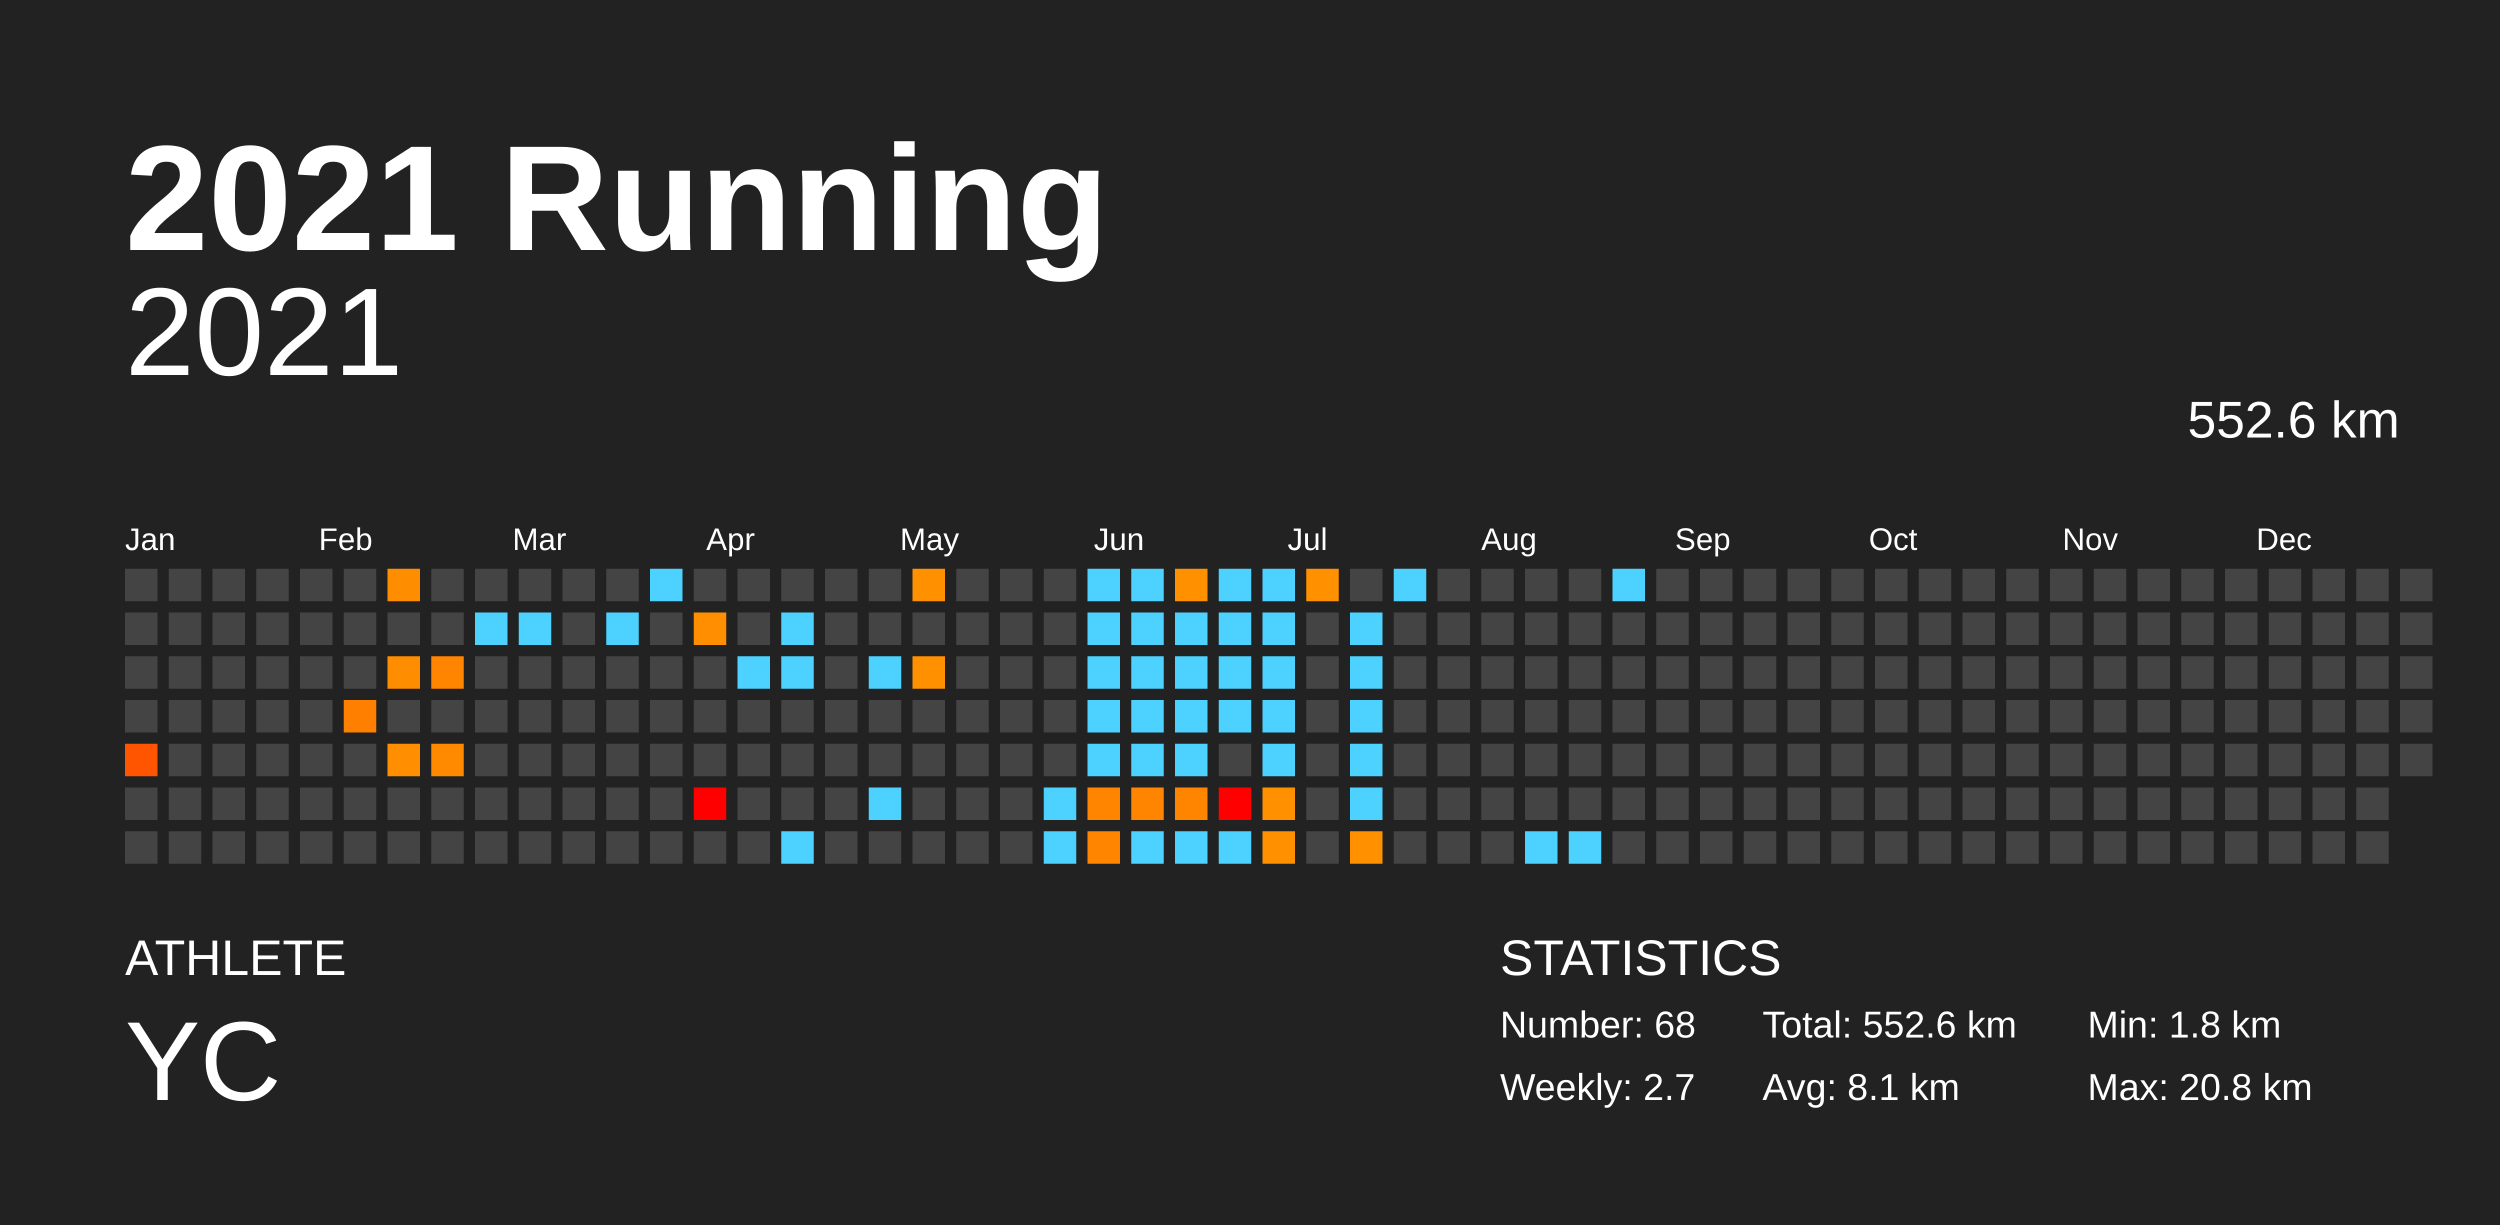
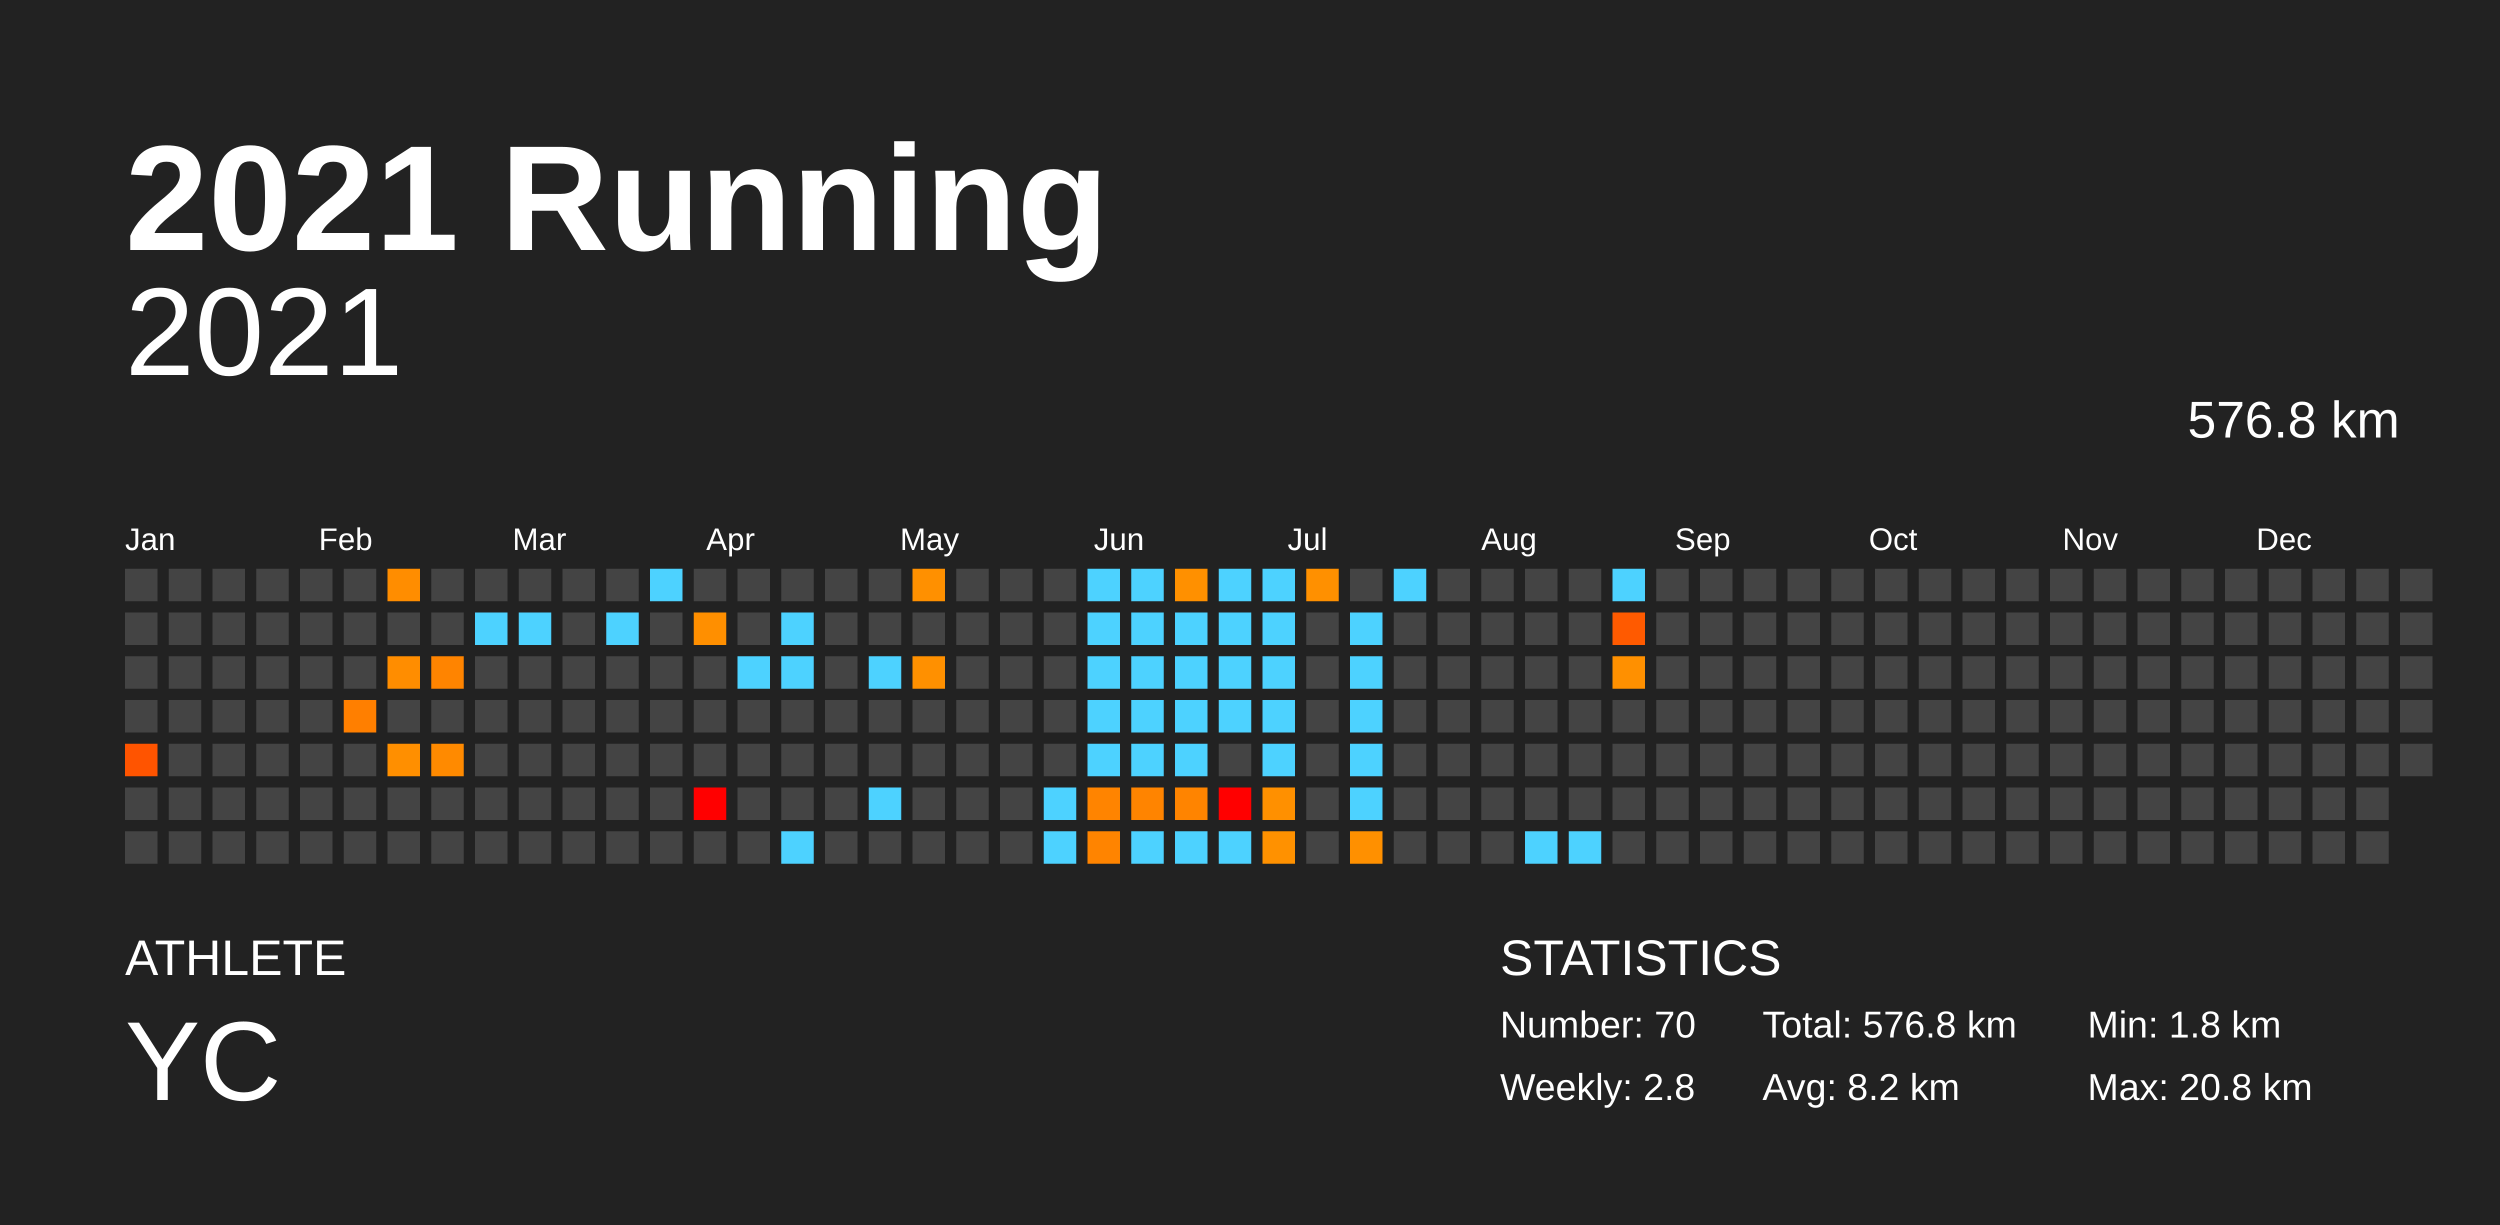
<svg xmlns="http://www.w3.org/2000/svg" baseProfile="full" height="98mm" version="1.1" viewBox="0,0,200,98" width="200mm">
  <defs />
  <rect fill="#222222" height="98" width="200" x="0" y="0" />
  <text fill="#FFFFFF" style="font-size:12px; font-family:Arial; font-weight:bold;" x="10" y="20">2021 Running</text>
  <text fill="#FFFFFF" style="font-size:4px; font-family:Arial" x="10" y="78">ATHLETE</text>
  <text fill="#FFFFFF" style="font-size:9px; font-family:Arial" x="10" y="88">YC</text>
  <text fill="#FFFFFF" style="font-size:4px; font-family:Arial" x="120" y="78">STATISTICS</text>
-   <text fill="#FFFFFF" style="font-size:3px; font-family:Arial" x="120" y="83">Number: 68</text>
-   <text fill="#FFFFFF" style="font-size:3px; font-family:Arial" x="120" y="88">Weekly: 2.7</text>
-   <text fill="#FFFFFF" style="font-size:3px; font-family:Arial" x="141" y="83">Total: 552.6 km</text>
-   <text fill="#FFFFFF" style="font-size:3px; font-family:Arial" x="141" y="88">Avg: 8.1 km</text>
+   <text fill="#FFFFFF" style="font-size:3px; font-family:Arial" x="120" y="83">Number: 70</text>
+   <text fill="#FFFFFF" style="font-size:3px; font-family:Arial" x="120" y="88">Weekly: 2.8</text>
+   <text fill="#FFFFFF" style="font-size:3px; font-family:Arial" x="141" y="83">Total: 576.8 km</text>
+   <text fill="#FFFFFF" style="font-size:3px; font-family:Arial" x="141" y="88">Avg: 8.2 km</text>
  <text fill="#FFFFFF" style="font-size:3px; font-family:Arial" x="167" y="83">Min: 1.8 km</text>
  <text fill="#FFFFFF" style="font-size:3px; font-family:Arial" x="167" y="88">Max: 20.8 km</text>
  <text alignment-baseline="hanging" fill="#FFFFFF" style="font-size:10.0px; font-family:Arial;" x="10" y="30">2021</text>
-   <text alignment-baseline="hanging" fill="#FFFFFF" style="font-size:4.125px; font-family:Arial;" x="175" y="35">552.6 km</text>
+   <text alignment-baseline="hanging" fill="#FFFFFF" style="font-size:4.125px; font-family:Arial;" x="175" y="35">576.8 km</text>
  <text fill="#FFFFFF" style="font-size:2.5px; font-family:Arial" x="10.0" y="44">Jan</text>
  <text fill="#FFFFFF" style="font-size:2.5px; font-family:Arial" x="25.5" y="44">Feb</text>
  <text fill="#FFFFFF" style="font-size:2.5px; font-family:Arial" x="41.0" y="44">Mar</text>
  <text fill="#FFFFFF" style="font-size:2.5px; font-family:Arial" x="56.5" y="44">Apr</text>
  <text fill="#FFFFFF" style="font-size:2.5px; font-family:Arial" x="72.0" y="44">May</text>
  <text fill="#FFFFFF" style="font-size:2.5px; font-family:Arial" x="87.5" y="44">Jun</text>
  <text fill="#FFFFFF" style="font-size:2.5px; font-family:Arial" x="103.0" y="44">Jul</text>
  <text fill="#FFFFFF" style="font-size:2.5px; font-family:Arial" x="118.5" y="44">Aug</text>
  <text fill="#FFFFFF" style="font-size:2.5px; font-family:Arial" x="134.0" y="44">Sep</text>
  <text fill="#FFFFFF" style="font-size:2.5px; font-family:Arial" x="149.5" y="44">Oct</text>
  <text fill="#FFFFFF" style="font-size:2.5px; font-family:Arial" x="165.0" y="44">Nov</text>
  <text fill="#FFFFFF" style="font-size:2.5px; font-family:Arial" x="180.5" y="44">Dec</text>
  <rect fill="#444444" height="2.6" width="2.6" x="10.0" y="45.5" />
  <rect fill="#444444" height="2.6" width="2.6" x="10.0" y="49.0" />
  <rect fill="#444444" height="2.6" width="2.6" x="10.0" y="52.5" />
  <rect fill="#444444" height="2.6" width="2.6" x="10.0" y="56.0" />
  <rect fill="#ff5400" height="2.6" width="2.6" x="10.0" y="59.5" />
  <rect fill="#444444" height="2.6" width="2.6" x="10.0" y="63.0" />
  <rect fill="#444444" height="2.6" width="2.6" x="10.0" y="66.5" />
  <rect fill="#444444" height="2.6" width="2.6" x="13.5" y="45.5" />
  <rect fill="#444444" height="2.6" width="2.6" x="13.5" y="49.0" />
  <rect fill="#444444" height="2.6" width="2.6" x="13.5" y="52.5" />
  <rect fill="#444444" height="2.6" width="2.6" x="13.5" y="56.0" />
  <rect fill="#444444" height="2.6" width="2.6" x="13.5" y="59.5" />
  <rect fill="#444444" height="2.6" width="2.6" x="13.5" y="63.0" />
  <rect fill="#444444" height="2.6" width="2.6" x="13.5" y="66.5" />
  <rect fill="#444444" height="2.6" width="2.6" x="17.0" y="45.5" />
  <rect fill="#444444" height="2.6" width="2.6" x="17.0" y="49.0" />
  <rect fill="#444444" height="2.6" width="2.6" x="17.0" y="52.5" />
  <rect fill="#444444" height="2.6" width="2.6" x="17.0" y="56.0" />
  <rect fill="#444444" height="2.6" width="2.6" x="17.0" y="59.5" />
  <rect fill="#444444" height="2.6" width="2.6" x="17.0" y="63.0" />
  <rect fill="#444444" height="2.6" width="2.6" x="17.0" y="66.5" />
  <rect fill="#444444" height="2.6" width="2.6" x="20.5" y="45.5" />
  <rect fill="#444444" height="2.6" width="2.6" x="20.5" y="49.0" />
  <rect fill="#444444" height="2.6" width="2.6" x="20.5" y="52.5" />
  <rect fill="#444444" height="2.6" width="2.6" x="20.5" y="56.0" />
  <rect fill="#444444" height="2.6" width="2.6" x="20.5" y="59.5" />
  <rect fill="#444444" height="2.6" width="2.6" x="20.5" y="63.0" />
  <rect fill="#444444" height="2.6" width="2.6" x="20.5" y="66.5" />
  <rect fill="#444444" height="2.6" width="2.6" x="24.0" y="45.5" />
  <rect fill="#444444" height="2.6" width="2.6" x="24.0" y="49.0" />
  <rect fill="#444444" height="2.6" width="2.6" x="24.0" y="52.5" />
  <rect fill="#444444" height="2.6" width="2.6" x="24.0" y="56.0" />
  <rect fill="#444444" height="2.6" width="2.6" x="24.0" y="59.5" />
  <rect fill="#444444" height="2.6" width="2.6" x="24.0" y="63.0" />
  <rect fill="#444444" height="2.6" width="2.6" x="24.0" y="66.5" />
  <rect fill="#444444" height="2.6" width="2.6" x="27.5" y="45.5" />
  <rect fill="#444444" height="2.6" width="2.6" x="27.5" y="49.0" />
  <rect fill="#444444" height="2.6" width="2.6" x="27.5" y="52.5" />
  <rect fill="#ff7f00" height="2.6" width="2.6" x="27.5" y="56.0" />
  <rect fill="#444444" height="2.6" width="2.6" x="27.5" y="59.5" />
  <rect fill="#444444" height="2.6" width="2.6" x="27.5" y="63.0" />
  <rect fill="#444444" height="2.6" width="2.6" x="27.5" y="66.5" />
  <rect fill="#ff8d00" height="2.6" width="2.6" x="31.0" y="45.5" />
  <rect fill="#444444" height="2.6" width="2.6" x="31.0" y="49.0" />
  <rect fill="#ff8d00" height="2.6" width="2.6" x="31.0" y="52.5" />
  <rect fill="#444444" height="2.6" width="2.6" x="31.0" y="56.0" />
  <rect fill="#ff8f00" height="2.6" width="2.6" x="31.0" y="59.5" />
  <rect fill="#444444" height="2.6" width="2.6" x="31.0" y="63.0" />
  <rect fill="#444444" height="2.6" width="2.6" x="31.0" y="66.5" />
  <rect fill="#444444" height="2.6" width="2.6" x="34.5" y="45.5" />
  <rect fill="#444444" height="2.6" width="2.6" x="34.5" y="49.0" />
  <rect fill="#ff8400" height="2.6" width="2.6" x="34.5" y="52.5" />
  <rect fill="#444444" height="2.6" width="2.6" x="34.5" y="56.0" />
  <rect fill="#ff8a00" height="2.6" width="2.6" x="34.5" y="59.5" />
  <rect fill="#444444" height="2.6" width="2.6" x="34.5" y="63.0" />
  <rect fill="#444444" height="2.6" width="2.6" x="34.5" y="66.5" />
  <rect fill="#444444" height="2.6" width="2.6" x="38.0" y="45.5" />
  <rect fill="#4dd2ff" height="2.6" width="2.6" x="38.0" y="49.0" />
  <rect fill="#444444" height="2.6" width="2.6" x="38.0" y="52.5" />
  <rect fill="#444444" height="2.6" width="2.6" x="38.0" y="56.0" />
  <rect fill="#444444" height="2.6" width="2.6" x="38.0" y="59.5" />
  <rect fill="#444444" height="2.6" width="2.6" x="38.0" y="63.0" />
  <rect fill="#444444" height="2.6" width="2.6" x="38.0" y="66.5" />
  <rect fill="#444444" height="2.6" width="2.6" x="41.5" y="45.5" />
  <rect fill="#4dd2ff" height="2.6" width="2.6" x="41.5" y="49.0" />
  <rect fill="#444444" height="2.6" width="2.6" x="41.5" y="52.5" />
  <rect fill="#444444" height="2.6" width="2.6" x="41.5" y="56.0" />
  <rect fill="#444444" height="2.6" width="2.6" x="41.5" y="59.5" />
  <rect fill="#444444" height="2.6" width="2.6" x="41.5" y="63.0" />
  <rect fill="#444444" height="2.6" width="2.6" x="41.5" y="66.5" />
  <rect fill="#444444" height="2.6" width="2.6" x="45.0" y="45.5" />
  <rect fill="#444444" height="2.6" width="2.6" x="45.0" y="49.0" />
  <rect fill="#444444" height="2.6" width="2.6" x="45.0" y="52.5" />
  <rect fill="#444444" height="2.6" width="2.6" x="45.0" y="56.0" />
  <rect fill="#444444" height="2.6" width="2.6" x="45.0" y="59.5" />
  <rect fill="#444444" height="2.6" width="2.6" x="45.0" y="63.0" />
  <rect fill="#444444" height="2.6" width="2.6" x="45.0" y="66.5" />
  <rect fill="#444444" height="2.6" width="2.6" x="48.5" y="45.5" />
  <rect fill="#4dd2ff" height="2.6" width="2.6" x="48.5" y="49.0" />
  <rect fill="#444444" height="2.6" width="2.6" x="48.5" y="52.5" />
  <rect fill="#444444" height="2.6" width="2.6" x="48.5" y="56.0" />
  <rect fill="#444444" height="2.6" width="2.6" x="48.5" y="59.5" />
  <rect fill="#444444" height="2.6" width="2.6" x="48.5" y="63.0" />
  <rect fill="#444444" height="2.6" width="2.6" x="48.5" y="66.5" />
  <rect fill="#4dd2ff" height="2.6" width="2.6" x="52.0" y="45.5" />
  <rect fill="#444444" height="2.6" width="2.6" x="52.0" y="49.0" />
  <rect fill="#444444" height="2.6" width="2.6" x="52.0" y="52.5" />
  <rect fill="#444444" height="2.6" width="2.6" x="52.0" y="56.0" />
  <rect fill="#444444" height="2.6" width="2.6" x="52.0" y="59.5" />
  <rect fill="#444444" height="2.6" width="2.6" x="52.0" y="63.0" />
  <rect fill="#444444" height="2.6" width="2.6" x="52.0" y="66.5" />
  <rect fill="#444444" height="2.6" width="2.6" x="55.5" y="45.5" />
  <rect fill="#ff8f00" height="2.6" width="2.6" x="55.5" y="49.0" />
  <rect fill="#444444" height="2.6" width="2.6" x="55.5" y="52.5" />
  <rect fill="#444444" height="2.6" width="2.6" x="55.5" y="56.0" />
  <rect fill="#444444" height="2.6" width="2.6" x="55.5" y="59.5" />
  <rect fill="red" height="2.6" width="2.6" x="55.5" y="63.0" />
  <rect fill="#444444" height="2.6" width="2.6" x="55.5" y="66.5" />
  <rect fill="#444444" height="2.6" width="2.6" x="59.0" y="45.5" />
  <rect fill="#444444" height="2.6" width="2.6" x="59.0" y="49.0" />
  <rect fill="#4dd2ff" height="2.6" width="2.6" x="59.0" y="52.5" />
  <rect fill="#444444" height="2.6" width="2.6" x="59.0" y="56.0" />
  <rect fill="#444444" height="2.6" width="2.6" x="59.0" y="59.5" />
  <rect fill="#444444" height="2.6" width="2.6" x="59.0" y="63.0" />
  <rect fill="#444444" height="2.6" width="2.6" x="59.0" y="66.5" />
  <rect fill="#444444" height="2.6" width="2.6" x="62.5" y="45.5" />
  <rect fill="#4dd2ff" height="2.6" width="2.6" x="62.5" y="49.0" />
  <rect fill="#4dd2ff" height="2.6" width="2.6" x="62.5" y="52.5" />
  <rect fill="#444444" height="2.6" width="2.6" x="62.5" y="56.0" />
  <rect fill="#444444" height="2.6" width="2.6" x="62.5" y="59.5" />
  <rect fill="#444444" height="2.6" width="2.6" x="62.5" y="63.0" />
  <rect fill="#4dd2ff" height="2.6" width="2.6" x="62.5" y="66.5" />
  <rect fill="#444444" height="2.6" width="2.6" x="66.0" y="45.5" />
  <rect fill="#444444" height="2.6" width="2.6" x="66.0" y="49.0" />
  <rect fill="#444444" height="2.6" width="2.6" x="66.0" y="52.5" />
  <rect fill="#444444" height="2.6" width="2.6" x="66.0" y="56.0" />
  <rect fill="#444444" height="2.6" width="2.6" x="66.0" y="59.5" />
  <rect fill="#444444" height="2.6" width="2.6" x="66.0" y="63.0" />
  <rect fill="#444444" height="2.6" width="2.6" x="66.0" y="66.5" />
  <rect fill="#444444" height="2.6" width="2.6" x="69.5" y="45.5" />
  <rect fill="#444444" height="2.6" width="2.6" x="69.5" y="49.0" />
  <rect fill="#4dd2ff" height="2.6" width="2.6" x="69.5" y="52.5" />
  <rect fill="#444444" height="2.6" width="2.6" x="69.5" y="56.0" />
  <rect fill="#444444" height="2.6" width="2.6" x="69.5" y="59.5" />
  <rect fill="#4dd2ff" height="2.6" width="2.6" x="69.5" y="63.0" />
  <rect fill="#444444" height="2.6" width="2.6" x="69.5" y="66.5" />
  <rect fill="#ff9000" height="2.6" width="2.6" x="73.0" y="45.5" />
  <rect fill="#444444" height="2.6" width="2.6" x="73.0" y="49.0" />
  <rect fill="#ff9000" height="2.6" width="2.6" x="73.0" y="52.5" />
  <rect fill="#444444" height="2.6" width="2.6" x="73.0" y="56.0" />
  <rect fill="#444444" height="2.6" width="2.6" x="73.0" y="59.5" />
  <rect fill="#444444" height="2.6" width="2.6" x="73.0" y="63.0" />
  <rect fill="#444444" height="2.6" width="2.6" x="73.0" y="66.5" />
  <rect fill="#444444" height="2.6" width="2.6" x="76.5" y="45.5" />
  <rect fill="#444444" height="2.6" width="2.6" x="76.5" y="49.0" />
  <rect fill="#444444" height="2.6" width="2.6" x="76.5" y="52.5" />
  <rect fill="#444444" height="2.6" width="2.6" x="76.5" y="56.0" />
  <rect fill="#444444" height="2.6" width="2.6" x="76.5" y="59.5" />
  <rect fill="#444444" height="2.6" width="2.6" x="76.5" y="63.0" />
  <rect fill="#444444" height="2.6" width="2.6" x="76.5" y="66.5" />
  <rect fill="#444444" height="2.6" width="2.6" x="80.0" y="45.5" />
  <rect fill="#444444" height="2.6" width="2.6" x="80.0" y="49.0" />
  <rect fill="#444444" height="2.6" width="2.6" x="80.0" y="52.5" />
  <rect fill="#444444" height="2.6" width="2.6" x="80.0" y="56.0" />
  <rect fill="#444444" height="2.6" width="2.6" x="80.0" y="59.5" />
  <rect fill="#444444" height="2.6" width="2.6" x="80.0" y="63.0" />
  <rect fill="#444444" height="2.6" width="2.6" x="80.0" y="66.5" />
  <rect fill="#444444" height="2.6" width="2.6" x="83.5" y="45.5" />
  <rect fill="#444444" height="2.6" width="2.6" x="83.5" y="49.0" />
  <rect fill="#444444" height="2.6" width="2.6" x="83.5" y="52.5" />
  <rect fill="#444444" height="2.6" width="2.6" x="83.5" y="56.0" />
  <rect fill="#444444" height="2.6" width="2.6" x="83.5" y="59.5" />
  <rect fill="#4dd2ff" height="2.6" width="2.6" x="83.5" y="63.0" />
  <rect fill="#4dd2ff" height="2.6" width="2.6" x="83.5" y="66.5" />
  <rect fill="#4dd2ff" height="2.6" width="2.6" x="87.0" y="45.5" />
  <rect fill="#4dd2ff" height="2.6" width="2.6" x="87.0" y="49.0" />
  <rect fill="#4dd2ff" height="2.6" width="2.6" x="87.0" y="52.5" />
  <rect fill="#4dd2ff" height="2.6" width="2.6" x="87.0" y="56.0" />
  <rect fill="#4dd2ff" height="2.6" width="2.6" x="87.0" y="59.5" />
  <rect fill="#ff8400" height="2.6" width="2.6" x="87.0" y="63.0" />
  <rect fill="#ff8400" height="2.6" width="2.6" x="87.0" y="66.5" />
  <rect fill="#4dd2ff" height="2.6" width="2.6" x="90.5" y="45.5" />
  <rect fill="#4dd2ff" height="2.6" width="2.6" x="90.5" y="49.0" />
  <rect fill="#4dd2ff" height="2.6" width="2.6" x="90.5" y="52.5" />
  <rect fill="#4dd2ff" height="2.6" width="2.6" x="90.5" y="56.0" />
  <rect fill="#4dd2ff" height="2.6" width="2.6" x="90.5" y="59.5" />
  <rect fill="#ff8400" height="2.6" width="2.6" x="90.5" y="63.0" />
  <rect fill="#4dd2ff" height="2.6" width="2.6" x="90.5" y="66.5" />
  <rect fill="#ff9000" height="2.6" width="2.6" x="94.0" y="45.5" />
  <rect fill="#4dd2ff" height="2.6" width="2.6" x="94.0" y="49.0" />
  <rect fill="#4dd2ff" height="2.6" width="2.6" x="94.0" y="52.5" />
  <rect fill="#4dd2ff" height="2.6" width="2.6" x="94.0" y="56.0" />
  <rect fill="#4dd2ff" height="2.6" width="2.6" x="94.0" y="59.5" />
  <rect fill="#ff8400" height="2.6" width="2.6" x="94.0" y="63.0" />
  <rect fill="#4dd2ff" height="2.6" width="2.6" x="94.0" y="66.5" />
  <rect fill="#4dd2ff" height="2.6" width="2.6" x="97.5" y="45.5" />
  <rect fill="#4dd2ff" height="2.6" width="2.6" x="97.5" y="49.0" />
  <rect fill="#4dd2ff" height="2.6" width="2.6" x="97.5" y="52.5" />
  <rect fill="#4dd2ff" height="2.6" width="2.6" x="97.5" y="56.0" />
  <rect fill="#444444" height="2.6" width="2.6" x="97.5" y="59.5" />
  <rect fill="red" height="2.6" width="2.6" x="97.5" y="63.0" />
  <rect fill="#4dd2ff" height="2.6" width="2.6" x="97.5" y="66.5" />
  <rect fill="#4dd2ff" height="2.6" width="2.6" x="101.0" y="45.5" />
  <rect fill="#4dd2ff" height="2.6" width="2.6" x="101.0" y="49.0" />
  <rect fill="#4dd2ff" height="2.6" width="2.6" x="101.0" y="52.5" />
  <rect fill="#4dd2ff" height="2.6" width="2.6" x="101.0" y="56.0" />
  <rect fill="#4dd2ff" height="2.6" width="2.6" x="101.0" y="59.5" />
  <rect fill="#ff9000" height="2.6" width="2.6" x="101.0" y="63.0" />
  <rect fill="#ff9100" height="2.6" width="2.6" x="101.0" y="66.5" />
  <rect fill="#ff9000" height="2.6" width="2.6" x="104.5" y="45.5" />
  <rect fill="#444444" height="2.6" width="2.6" x="104.5" y="49.0" />
  <rect fill="#444444" height="2.6" width="2.6" x="104.5" y="52.5" />
  <rect fill="#444444" height="2.6" width="2.6" x="104.5" y="56.0" />
  <rect fill="#444444" height="2.6" width="2.6" x="104.5" y="59.5" />
  <rect fill="#444444" height="2.6" width="2.6" x="104.5" y="63.0" />
  <rect fill="#444444" height="2.6" width="2.6" x="104.5" y="66.5" />
  <rect fill="#444444" height="2.6" width="2.6" x="108.0" y="45.5" />
  <rect fill="#4dd2ff" height="2.6" width="2.6" x="108.0" y="49.0" />
  <rect fill="#4dd2ff" height="2.6" width="2.6" x="108.0" y="52.5" />
  <rect fill="#4dd2ff" height="2.6" width="2.6" x="108.0" y="56.0" />
  <rect fill="#4dd2ff" height="2.6" width="2.6" x="108.0" y="59.5" />
  <rect fill="#4dd2ff" height="2.6" width="2.6" x="108.0" y="63.0" />
  <rect fill="#ff9000" height="2.6" width="2.6" x="108.0" y="66.5" />
  <rect fill="#4dd2ff" height="2.6" width="2.6" x="111.5" y="45.5" />
  <rect fill="#444444" height="2.6" width="2.6" x="111.5" y="49.0" />
  <rect fill="#444444" height="2.6" width="2.6" x="111.5" y="52.5" />
  <rect fill="#444444" height="2.6" width="2.6" x="111.5" y="56.0" />
  <rect fill="#444444" height="2.6" width="2.6" x="111.5" y="59.5" />
  <rect fill="#444444" height="2.6" width="2.6" x="111.5" y="63.0" />
  <rect fill="#444444" height="2.6" width="2.6" x="111.5" y="66.5" />
  <rect fill="#444444" height="2.6" width="2.6" x="115.0" y="45.5" />
  <rect fill="#444444" height="2.6" width="2.6" x="115.0" y="49.0" />
  <rect fill="#444444" height="2.6" width="2.6" x="115.0" y="52.5" />
  <rect fill="#444444" height="2.6" width="2.6" x="115.0" y="56.0" />
  <rect fill="#444444" height="2.6" width="2.6" x="115.0" y="59.5" />
  <rect fill="#444444" height="2.6" width="2.6" x="115.0" y="63.0" />
  <rect fill="#444444" height="2.6" width="2.6" x="115.0" y="66.5" />
  <rect fill="#444444" height="2.6" width="2.6" x="118.5" y="45.5" />
  <rect fill="#444444" height="2.6" width="2.6" x="118.5" y="49.0" />
  <rect fill="#444444" height="2.6" width="2.6" x="118.5" y="52.5" />
  <rect fill="#444444" height="2.6" width="2.6" x="118.5" y="56.0" />
  <rect fill="#444444" height="2.6" width="2.6" x="118.5" y="59.5" />
  <rect fill="#444444" height="2.6" width="2.6" x="118.5" y="63.0" />
  <rect fill="#444444" height="2.6" width="2.6" x="118.5" y="66.5" />
  <rect fill="#444444" height="2.6" width="2.6" x="122.0" y="45.5" />
  <rect fill="#444444" height="2.6" width="2.6" x="122.0" y="49.0" />
  <rect fill="#444444" height="2.6" width="2.6" x="122.0" y="52.5" />
  <rect fill="#444444" height="2.6" width="2.6" x="122.0" y="56.0" />
  <rect fill="#444444" height="2.6" width="2.6" x="122.0" y="59.5" />
  <rect fill="#444444" height="2.6" width="2.6" x="122.0" y="63.0" />
  <rect fill="#4dd2ff" height="2.6" width="2.6" x="122.0" y="66.5" />
  <rect fill="#444444" height="2.6" width="2.6" x="125.5" y="45.5" />
  <rect fill="#444444" height="2.6" width="2.6" x="125.5" y="49.0" />
  <rect fill="#444444" height="2.6" width="2.6" x="125.5" y="52.5" />
  <rect fill="#444444" height="2.6" width="2.6" x="125.5" y="56.0" />
  <rect fill="#444444" height="2.6" width="2.6" x="125.5" y="59.5" />
  <rect fill="#444444" height="2.6" width="2.6" x="125.5" y="63.0" />
  <rect fill="#4dd2ff" height="2.6" width="2.6" x="125.5" y="66.5" />
  <rect fill="#4dd2ff" height="2.6" width="2.6" x="129.0" y="45.5" />
-   <rect fill="#444444" height="2.6" width="2.6" x="129.0" y="49.0" />
-   <rect fill="#444444" height="2.6" width="2.6" x="129.0" y="52.5" />
+   <rect fill="#ff5a00" height="2.6" width="2.6" x="129.0" y="49.0" />
+   <rect fill="#ff9000" height="2.6" width="2.6" x="129.0" y="52.5" />
  <rect fill="#444444" height="2.6" width="2.6" x="129.0" y="56.0" />
  <rect fill="#444444" height="2.6" width="2.6" x="129.0" y="59.5" />
  <rect fill="#444444" height="2.6" width="2.6" x="129.0" y="63.0" />
  <rect fill="#444444" height="2.6" width="2.6" x="129.0" y="66.5" />
  <rect fill="#444444" height="2.6" width="2.6" x="132.5" y="45.5" />
  <rect fill="#444444" height="2.6" width="2.6" x="132.5" y="49.0" />
  <rect fill="#444444" height="2.6" width="2.6" x="132.5" y="52.5" />
  <rect fill="#444444" height="2.6" width="2.6" x="132.5" y="56.0" />
  <rect fill="#444444" height="2.6" width="2.6" x="132.5" y="59.5" />
  <rect fill="#444444" height="2.6" width="2.6" x="132.5" y="63.0" />
  <rect fill="#444444" height="2.6" width="2.6" x="132.5" y="66.5" />
  <rect fill="#444444" height="2.6" width="2.6" x="136.0" y="45.5" />
  <rect fill="#444444" height="2.6" width="2.6" x="136.0" y="49.0" />
  <rect fill="#444444" height="2.6" width="2.6" x="136.0" y="52.5" />
  <rect fill="#444444" height="2.6" width="2.6" x="136.0" y="56.0" />
  <rect fill="#444444" height="2.6" width="2.6" x="136.0" y="59.5" />
  <rect fill="#444444" height="2.6" width="2.6" x="136.0" y="63.0" />
  <rect fill="#444444" height="2.6" width="2.6" x="136.0" y="66.5" />
  <rect fill="#444444" height="2.6" width="2.6" x="139.5" y="45.5" />
  <rect fill="#444444" height="2.6" width="2.6" x="139.5" y="49.0" />
  <rect fill="#444444" height="2.6" width="2.6" x="139.5" y="52.5" />
  <rect fill="#444444" height="2.6" width="2.6" x="139.5" y="56.0" />
  <rect fill="#444444" height="2.6" width="2.6" x="139.5" y="59.5" />
  <rect fill="#444444" height="2.6" width="2.6" x="139.5" y="63.0" />
  <rect fill="#444444" height="2.6" width="2.6" x="139.5" y="66.5" />
  <rect fill="#444444" height="2.6" width="2.6" x="143.0" y="45.5" />
  <rect fill="#444444" height="2.6" width="2.6" x="143.0" y="49.0" />
  <rect fill="#444444" height="2.6" width="2.6" x="143.0" y="52.5" />
  <rect fill="#444444" height="2.6" width="2.6" x="143.0" y="56.0" />
  <rect fill="#444444" height="2.6" width="2.6" x="143.0" y="59.5" />
  <rect fill="#444444" height="2.6" width="2.6" x="143.0" y="63.0" />
  <rect fill="#444444" height="2.6" width="2.6" x="143.0" y="66.5" />
  <rect fill="#444444" height="2.6" width="2.6" x="146.5" y="45.5" />
  <rect fill="#444444" height="2.6" width="2.6" x="146.5" y="49.0" />
  <rect fill="#444444" height="2.6" width="2.6" x="146.5" y="52.5" />
  <rect fill="#444444" height="2.6" width="2.6" x="146.5" y="56.0" />
  <rect fill="#444444" height="2.6" width="2.6" x="146.5" y="59.5" />
  <rect fill="#444444" height="2.6" width="2.6" x="146.5" y="63.0" />
  <rect fill="#444444" height="2.6" width="2.6" x="146.5" y="66.5" />
  <rect fill="#444444" height="2.6" width="2.6" x="150.0" y="45.5" />
  <rect fill="#444444" height="2.6" width="2.6" x="150.0" y="49.0" />
  <rect fill="#444444" height="2.6" width="2.6" x="150.0" y="52.5" />
  <rect fill="#444444" height="2.6" width="2.6" x="150.0" y="56.0" />
  <rect fill="#444444" height="2.6" width="2.6" x="150.0" y="59.5" />
  <rect fill="#444444" height="2.6" width="2.6" x="150.0" y="63.0" />
  <rect fill="#444444" height="2.6" width="2.6" x="150.0" y="66.5" />
  <rect fill="#444444" height="2.6" width="2.6" x="153.5" y="45.5" />
  <rect fill="#444444" height="2.6" width="2.6" x="153.5" y="49.0" />
  <rect fill="#444444" height="2.6" width="2.6" x="153.5" y="52.5" />
  <rect fill="#444444" height="2.6" width="2.6" x="153.5" y="56.0" />
  <rect fill="#444444" height="2.6" width="2.6" x="153.5" y="59.5" />
  <rect fill="#444444" height="2.6" width="2.6" x="153.5" y="63.0" />
  <rect fill="#444444" height="2.6" width="2.6" x="153.5" y="66.5" />
  <rect fill="#444444" height="2.6" width="2.6" x="157.0" y="45.5" />
  <rect fill="#444444" height="2.6" width="2.6" x="157.0" y="49.0" />
  <rect fill="#444444" height="2.6" width="2.6" x="157.0" y="52.5" />
  <rect fill="#444444" height="2.6" width="2.6" x="157.0" y="56.0" />
  <rect fill="#444444" height="2.6" width="2.6" x="157.0" y="59.5" />
  <rect fill="#444444" height="2.6" width="2.6" x="157.0" y="63.0" />
  <rect fill="#444444" height="2.6" width="2.6" x="157.0" y="66.5" />
  <rect fill="#444444" height="2.6" width="2.6" x="160.5" y="45.5" />
  <rect fill="#444444" height="2.6" width="2.6" x="160.5" y="49.0" />
  <rect fill="#444444" height="2.6" width="2.6" x="160.5" y="52.5" />
  <rect fill="#444444" height="2.6" width="2.6" x="160.5" y="56.0" />
  <rect fill="#444444" height="2.6" width="2.6" x="160.5" y="59.5" />
  <rect fill="#444444" height="2.6" width="2.6" x="160.5" y="63.0" />
  <rect fill="#444444" height="2.6" width="2.6" x="160.5" y="66.5" />
  <rect fill="#444444" height="2.6" width="2.6" x="164.0" y="45.5" />
  <rect fill="#444444" height="2.6" width="2.6" x="164.0" y="49.0" />
  <rect fill="#444444" height="2.6" width="2.6" x="164.0" y="52.5" />
  <rect fill="#444444" height="2.6" width="2.6" x="164.0" y="56.0" />
  <rect fill="#444444" height="2.6" width="2.6" x="164.0" y="59.5" />
  <rect fill="#444444" height="2.6" width="2.6" x="164.0" y="63.0" />
  <rect fill="#444444" height="2.6" width="2.6" x="164.0" y="66.5" />
  <rect fill="#444444" height="2.6" width="2.6" x="167.5" y="45.5" />
  <rect fill="#444444" height="2.6" width="2.6" x="167.5" y="49.0" />
  <rect fill="#444444" height="2.6" width="2.6" x="167.5" y="52.5" />
  <rect fill="#444444" height="2.6" width="2.6" x="167.5" y="56.0" />
  <rect fill="#444444" height="2.6" width="2.6" x="167.5" y="59.5" />
  <rect fill="#444444" height="2.6" width="2.6" x="167.5" y="63.0" />
  <rect fill="#444444" height="2.6" width="2.6" x="167.5" y="66.5" />
  <rect fill="#444444" height="2.6" width="2.6" x="171.0" y="45.5" />
  <rect fill="#444444" height="2.6" width="2.6" x="171.0" y="49.0" />
  <rect fill="#444444" height="2.6" width="2.6" x="171.0" y="52.5" />
  <rect fill="#444444" height="2.6" width="2.6" x="171.0" y="56.0" />
  <rect fill="#444444" height="2.6" width="2.6" x="171.0" y="59.5" />
  <rect fill="#444444" height="2.6" width="2.6" x="171.0" y="63.0" />
  <rect fill="#444444" height="2.6" width="2.6" x="171.0" y="66.5" />
  <rect fill="#444444" height="2.6" width="2.6" x="174.5" y="45.5" />
  <rect fill="#444444" height="2.6" width="2.6" x="174.5" y="49.0" />
  <rect fill="#444444" height="2.6" width="2.6" x="174.5" y="52.5" />
  <rect fill="#444444" height="2.6" width="2.6" x="174.5" y="56.0" />
  <rect fill="#444444" height="2.6" width="2.6" x="174.5" y="59.5" />
  <rect fill="#444444" height="2.6" width="2.6" x="174.5" y="63.0" />
  <rect fill="#444444" height="2.6" width="2.6" x="174.5" y="66.5" />
  <rect fill="#444444" height="2.6" width="2.6" x="178.0" y="45.5" />
  <rect fill="#444444" height="2.6" width="2.6" x="178.0" y="49.0" />
  <rect fill="#444444" height="2.6" width="2.6" x="178.0" y="52.5" />
  <rect fill="#444444" height="2.6" width="2.6" x="178.0" y="56.0" />
  <rect fill="#444444" height="2.6" width="2.6" x="178.0" y="59.5" />
  <rect fill="#444444" height="2.6" width="2.6" x="178.0" y="63.0" />
  <rect fill="#444444" height="2.6" width="2.6" x="178.0" y="66.5" />
  <rect fill="#444444" height="2.6" width="2.6" x="181.5" y="45.5" />
  <rect fill="#444444" height="2.6" width="2.6" x="181.5" y="49.0" />
  <rect fill="#444444" height="2.6" width="2.6" x="181.5" y="52.5" />
  <rect fill="#444444" height="2.6" width="2.6" x="181.5" y="56.0" />
  <rect fill="#444444" height="2.6" width="2.6" x="181.5" y="59.5" />
  <rect fill="#444444" height="2.6" width="2.6" x="181.5" y="63.0" />
  <rect fill="#444444" height="2.6" width="2.6" x="181.5" y="66.5" />
  <rect fill="#444444" height="2.6" width="2.6" x="185.0" y="45.5" />
  <rect fill="#444444" height="2.6" width="2.6" x="185.0" y="49.0" />
  <rect fill="#444444" height="2.6" width="2.6" x="185.0" y="52.5" />
  <rect fill="#444444" height="2.6" width="2.6" x="185.0" y="56.0" />
  <rect fill="#444444" height="2.6" width="2.6" x="185.0" y="59.5" />
  <rect fill="#444444" height="2.6" width="2.6" x="185.0" y="63.0" />
  <rect fill="#444444" height="2.6" width="2.6" x="185.0" y="66.5" />
  <rect fill="#444444" height="2.6" width="2.6" x="188.5" y="45.5" />
  <rect fill="#444444" height="2.6" width="2.6" x="188.5" y="49.0" />
  <rect fill="#444444" height="2.6" width="2.6" x="188.5" y="52.5" />
  <rect fill="#444444" height="2.6" width="2.6" x="188.5" y="56.0" />
  <rect fill="#444444" height="2.6" width="2.6" x="188.5" y="59.5" />
  <rect fill="#444444" height="2.6" width="2.6" x="188.5" y="63.0" />
  <rect fill="#444444" height="2.6" width="2.6" x="188.5" y="66.5" />
  <rect fill="#444444" height="2.6" width="2.6" x="192.0" y="45.5" />
  <rect fill="#444444" height="2.6" width="2.6" x="192.0" y="49.0" />
  <rect fill="#444444" height="2.6" width="2.6" x="192.0" y="52.5" />
  <rect fill="#444444" height="2.6" width="2.6" x="192.0" y="56.0" />
  <rect fill="#444444" height="2.6" width="2.6" x="192.0" y="59.5" />
</svg>
